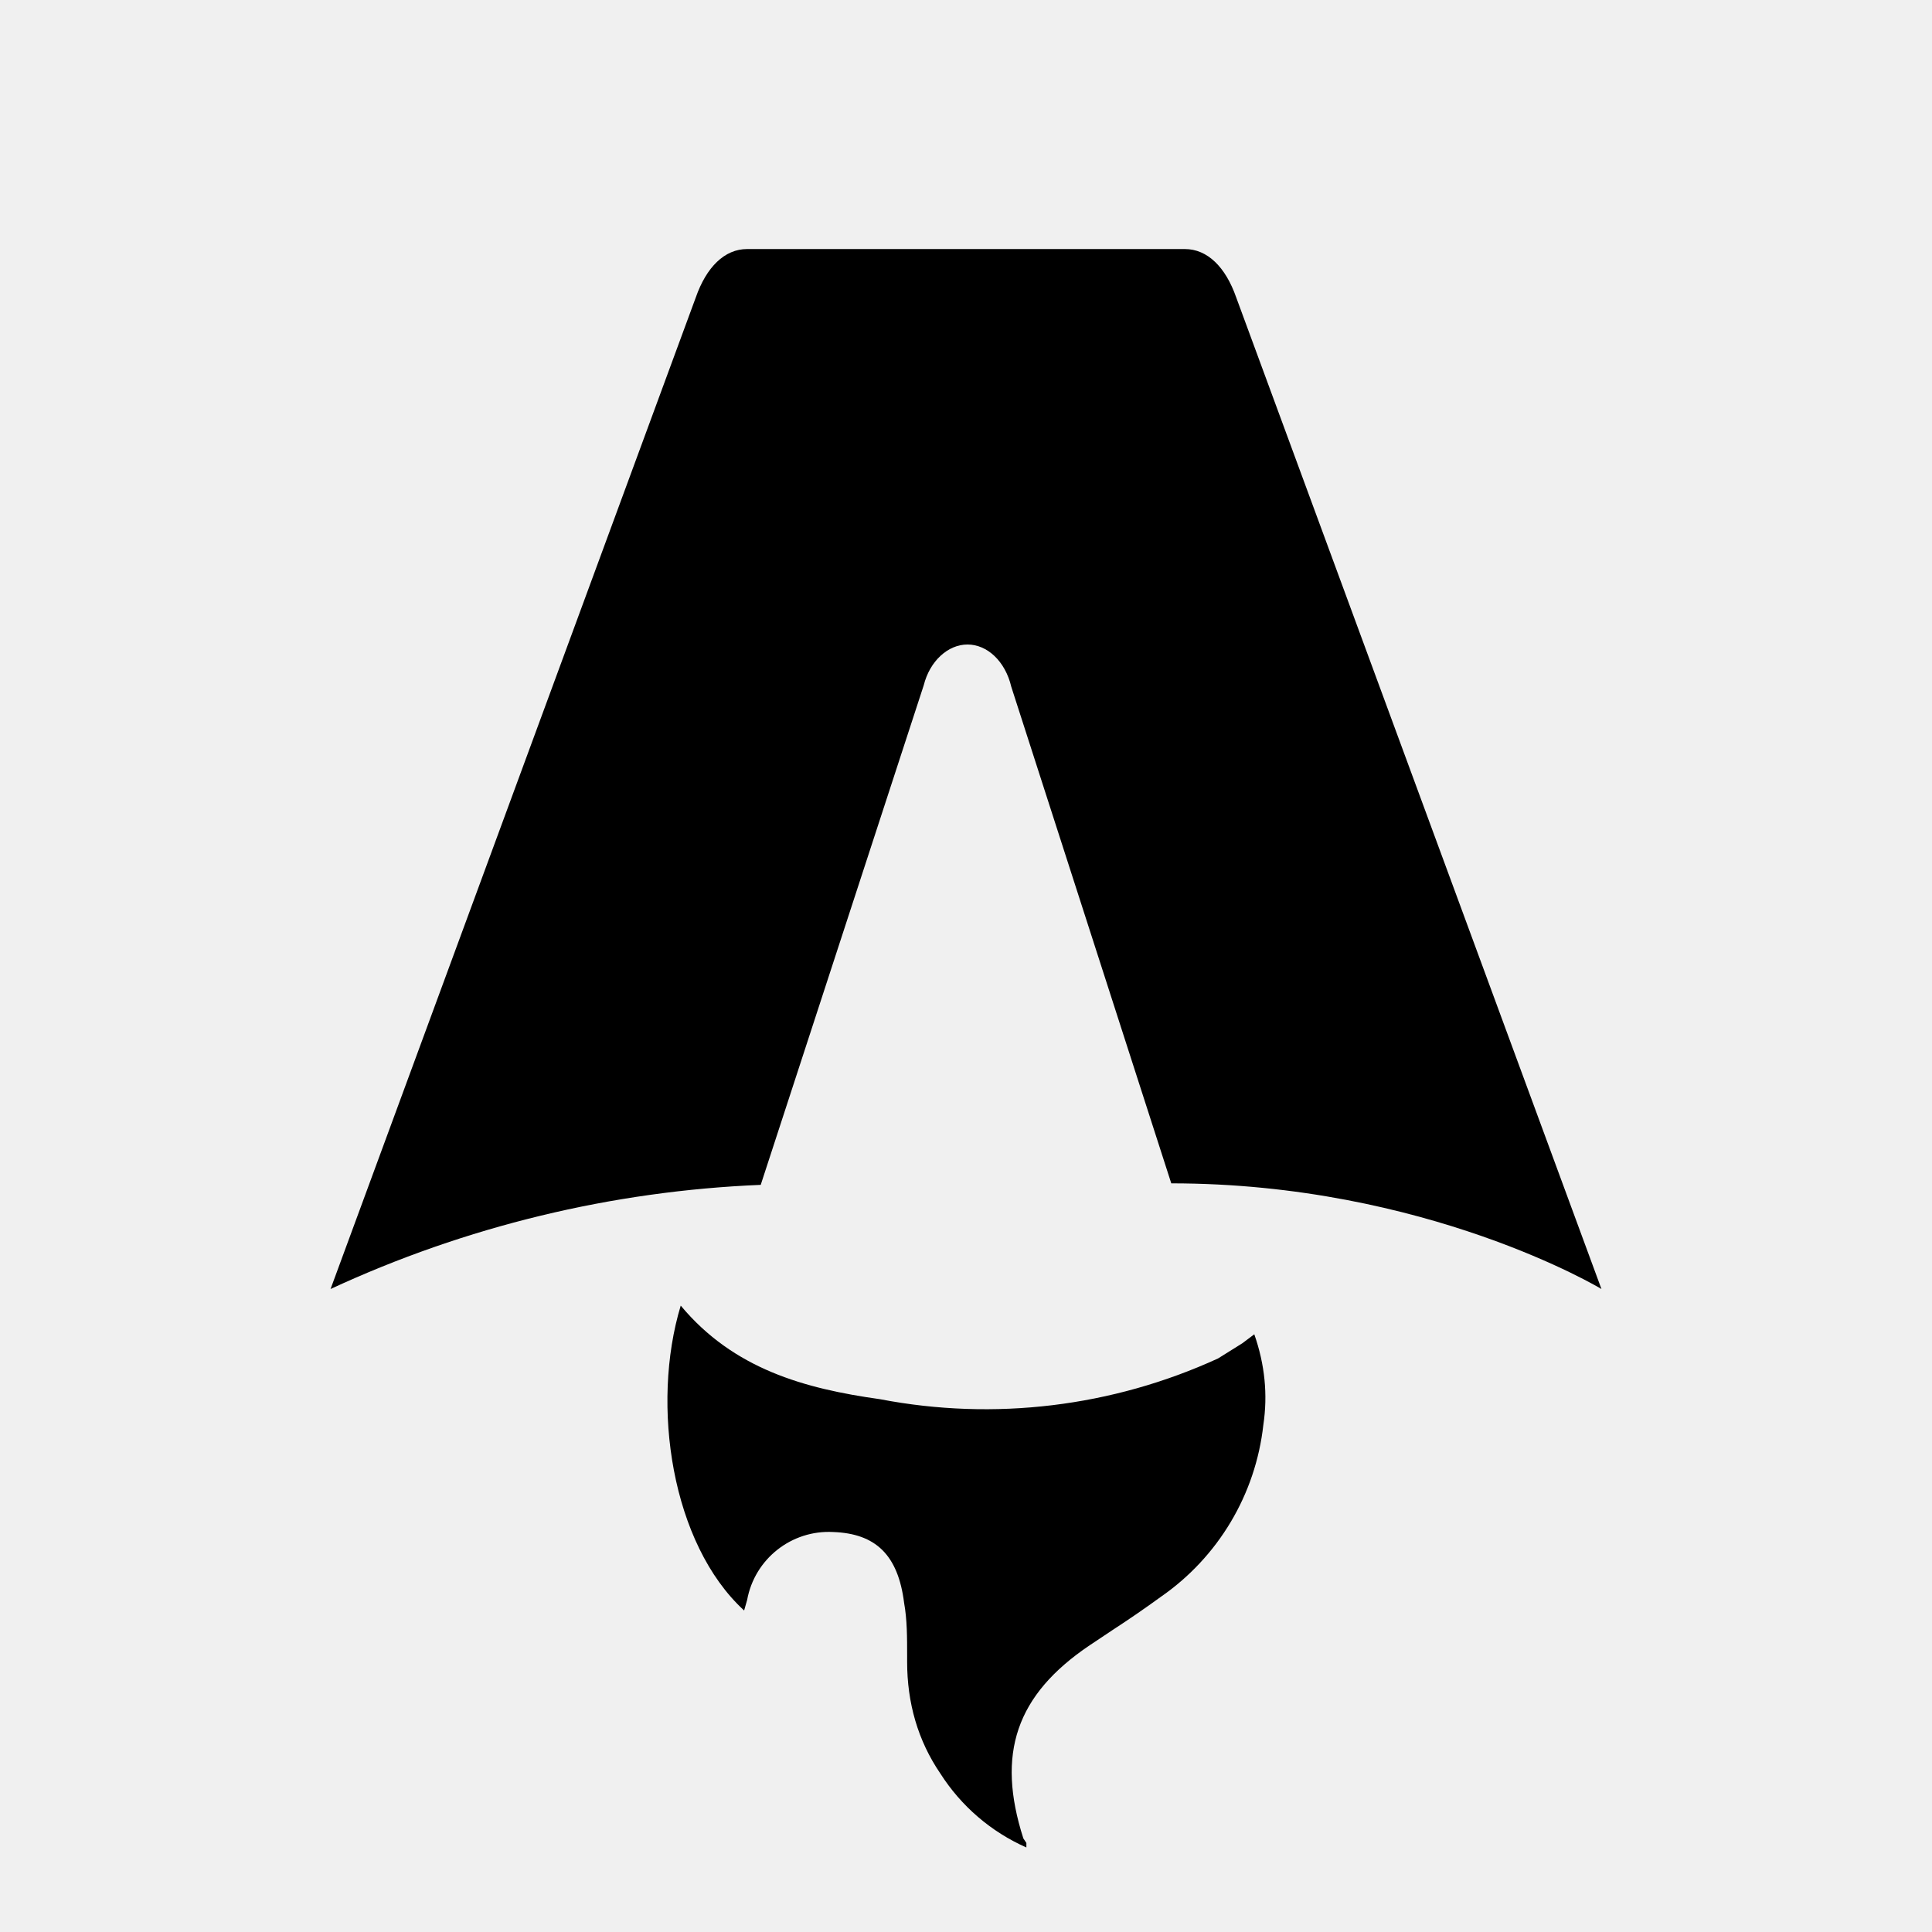
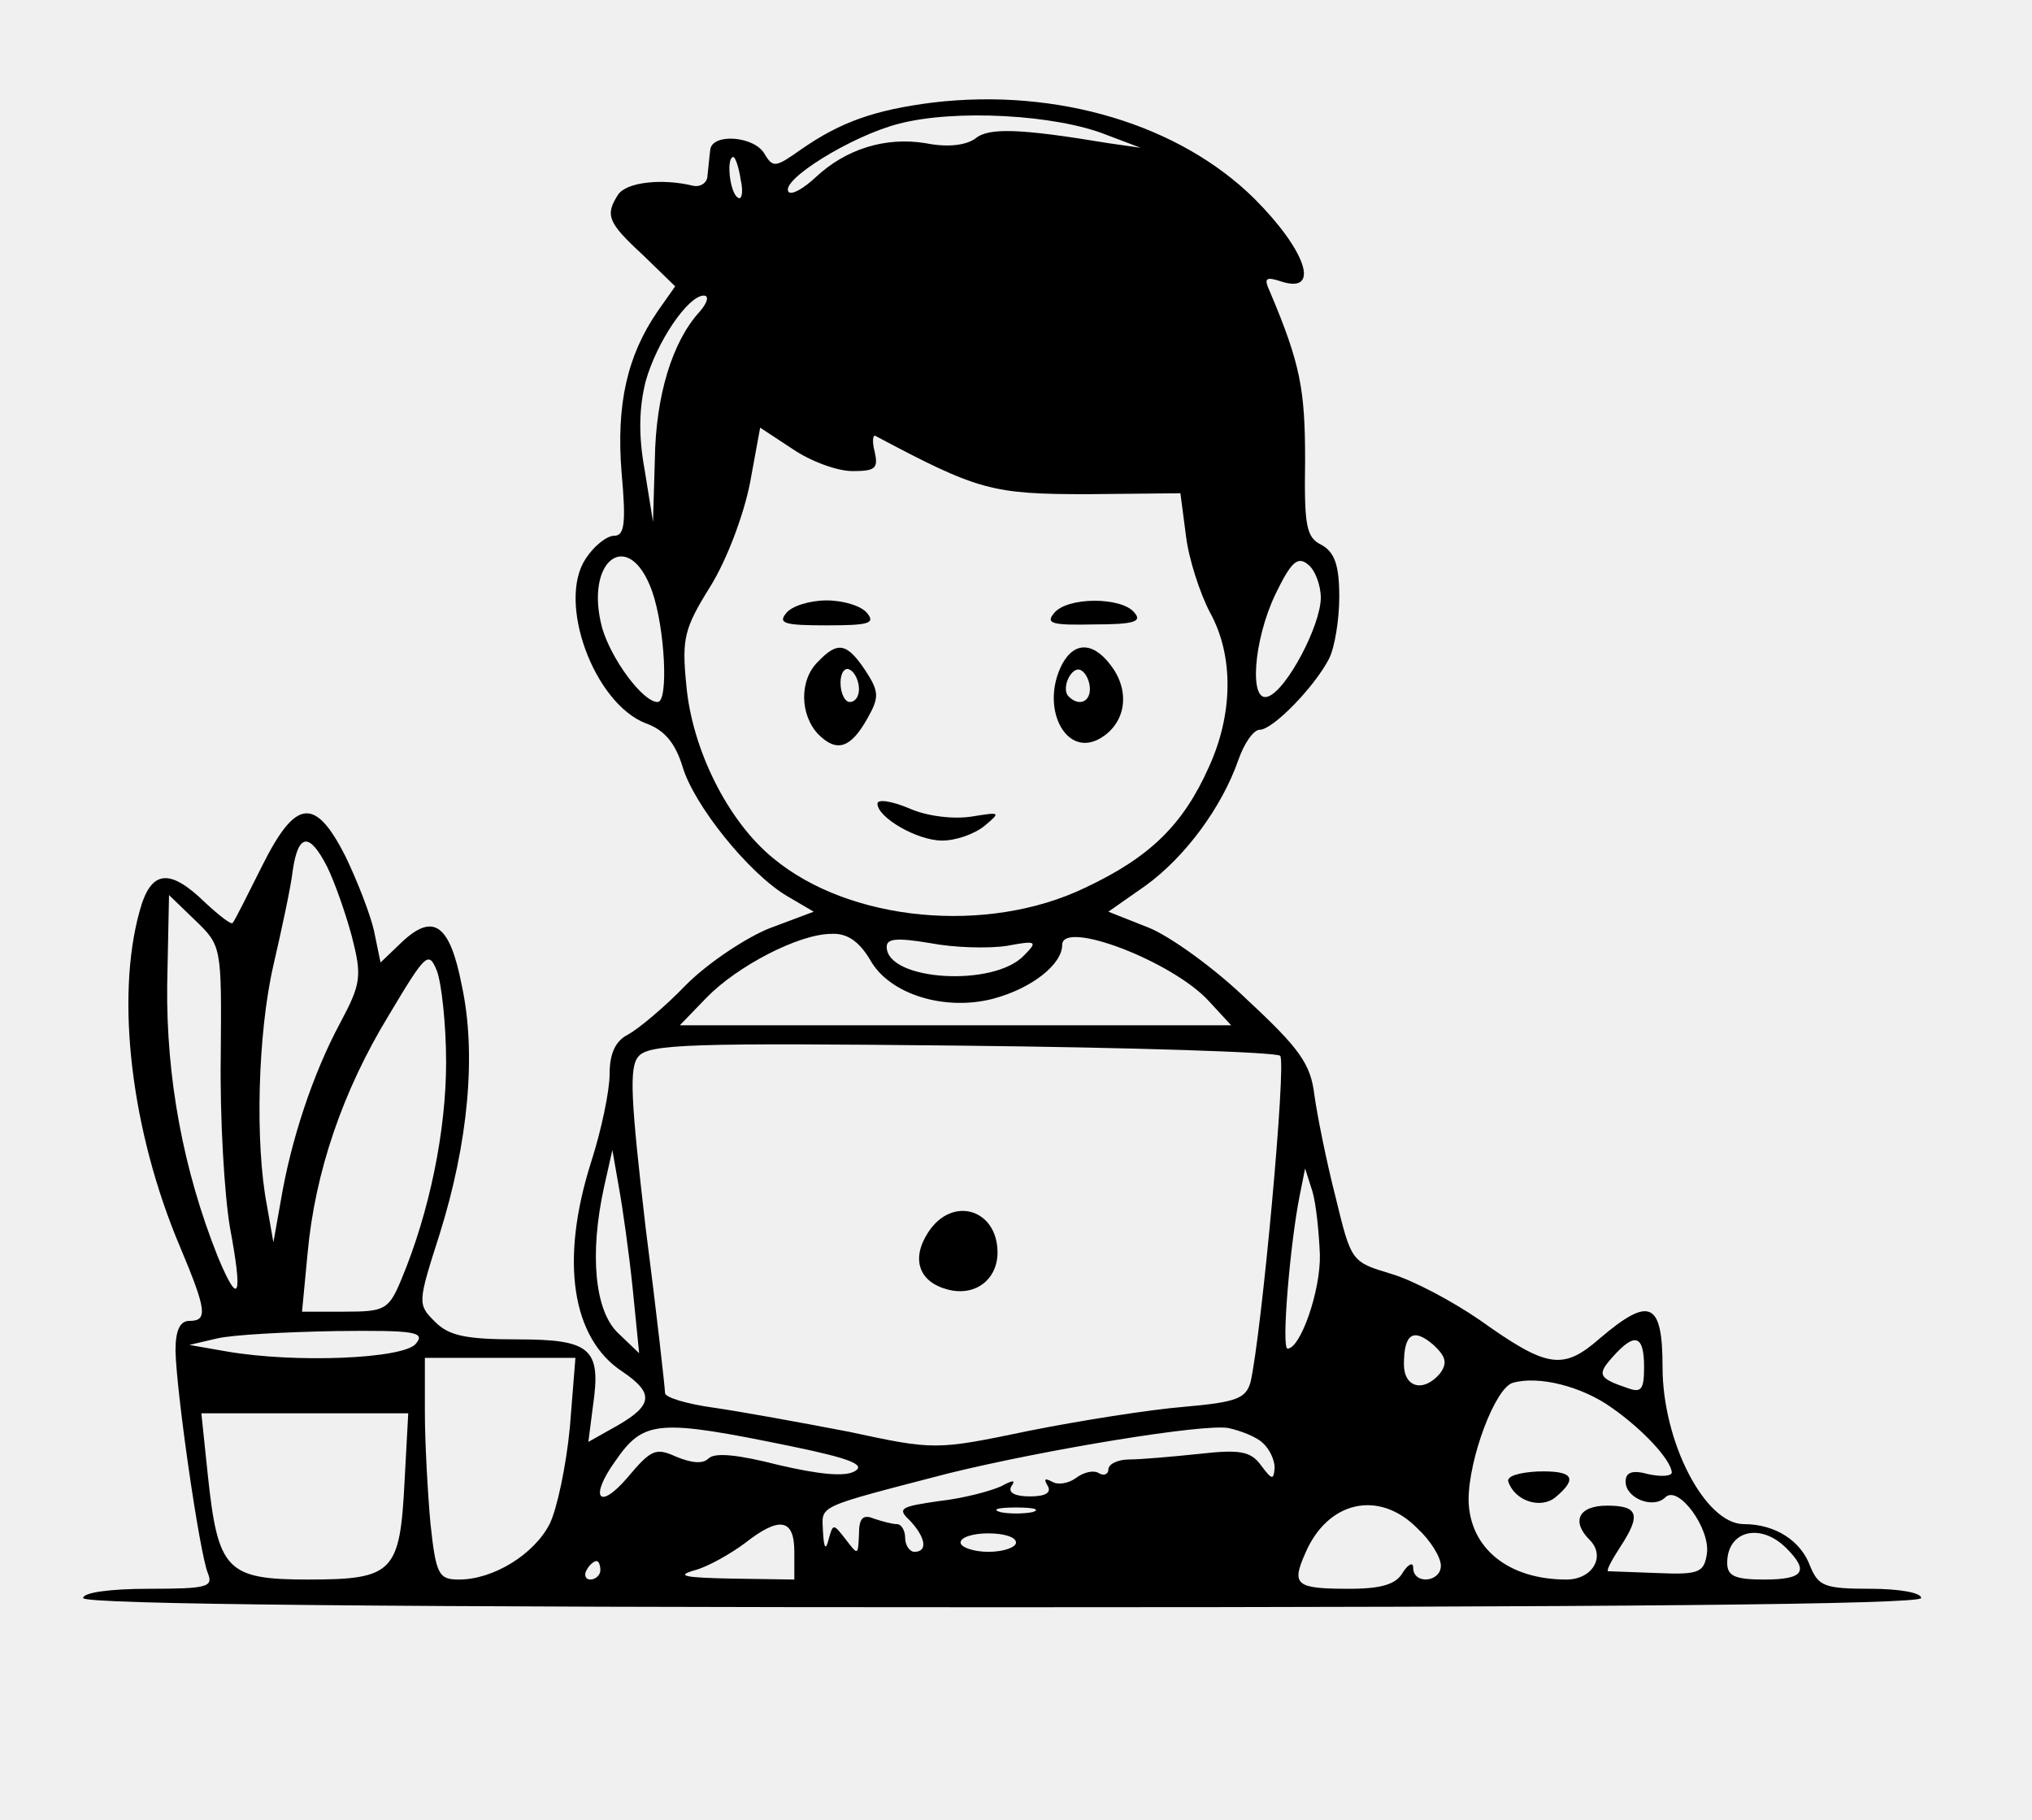
- <svg xmlns="http://www.w3.org/2000/svg" fill="none" viewBox="0 0 128 128">
-   <path d="M50.4 78.5a75.1 75.1 0 0 0-28.5 6.9l24.2-65.7c.7-2 1.9-3.2 3.4-3.2h29c1.5 0 2.7 1.2 3.4 3.2l24.2 65.7s-11.6-7-28.5-7L67 45.5c-.4-1.7-1.6-2.8-2.9-2.8-1.3 0-2.5 1.1-2.9 2.7L50.4 78.5Zm-1.1 28.2Zm-4.2-20.2c-2 6.6-.6 15.8 4.2 20.2a17.5 17.5 0 0 1 .2-.7 5.5 5.5 0 0 1 5.7-4.5c2.8.1 4.3 1.5 4.7 4.7.2 1.1.2 2.3.2 3.5v.4c0 2.7.7 5.2 2.2 7.4a13 13 0 0 0 5.7 4.9v-.3l-.2-.3c-1.8-5.6-.5-9.5 4.4-12.8l1.5-1a73 73 0 0 0 3.2-2.2 16 16 0 0 0 6.8-11.4c.3-2 .1-4-.6-6l-.8.6-1.6 1a37 37 0 0 1-22.4 2.7c-5-.7-9.7-2-13.2-6.2Z" />
-   <style>
-         path { fill: #000; }
-         @media (prefers-color-scheme: dark) {
-             path { fill: #FFF; }
-         }
-     </style>
+ <svg xmlns="http://www.w3.org/2000/svg" version="1.0" width="220pt" height="197pt" viewBox="0 0 220 197" preserveAspectRatio="xMidYMid meet">
+   <g transform="translate(0,197) scale(0.1,-0.1)" fill="#000000" stroke="none">
+     <path d="M1010 1859 c-63 -8 -100 -21 -143 -51 -27 -19 -30 -20 -39 -5 -11 20 -57 23 -59 5 -1 -7 -2 -20 -3 -28 0 -8 -8 -13 -16 -11 -33 8 -72 4 -81 -10 -14 -22 -11 -30 27 -65 l35 -34 -19 -27 c-33 -48 -45 -101 -39 -175 5 -55 3 -68 -8 -68 -8 0 -22 -11 -31 -25 -31 -47 9 -156 65 -178 20 -7 32 -21 40 -47 12 -41 71 -115 113 -140 l29 -17 -48 -18 c-25 -10 -66 -37 -90 -61 -23 -24 -52 -48 -63 -54 -14 -7 -20 -21 -20 -43 0 -18 -9 -61 -20 -95 -34 -107 -21 -191 34 -227 34 -23 33 -36 -5 -58 l-32 -18 5 39 c9 62 -2 72 -82 72 -56 0 -74 4 -89 19 -19 19 -19 20 5 95 31 99 40 195 24 269 -13 67 -31 79 -65 47 l-23 -22 -7 34 c-4 18 -18 54 -31 81 -33 65 -54 62 -90 -10 -16 -32 -30 -60 -32 -62 -1 -3 -15 8 -30 22 -39 38 -59 35 -71 -10 -26 -94 -9 -238 44 -363 29 -69 30 -80 10 -80 -10 0 -15 -10 -15 -32 1 -46 26 -219 35 -241 6 -15 0 -17 -64 -17 -41 0 -71 -4 -71 -10 0 -7 338 -10 995 -10 657 0 995 3 995 10 0 6 -25 10 -55 10 -50 0 -56 3 -65 24 -10 28 -38 46 -72 46 -42 0 -88 89 -88 170 0 71 -14 77 -68 31 -40 -35 -57 -32 -130 20 -29 20 -72 43 -96 50 -43 13 -43 13 -60 83 -10 39 -20 89 -23 111 -4 33 -16 50 -72 102 -36 35 -85 70 -108 79 l-43 17 40 28 c43 31 83 85 101 137 6 17 16 32 23 32 14 0 59 46 75 77 6 12 11 42 11 67 0 34 -5 48 -19 56 -17 8 -19 21 -18 92 0 76 -5 104 -38 182 -7 15 -5 17 13 11 42 -13 26 34 -30 90 -81 80 -213 120 -348 104z m188 -35 l37 -14 -35 5 c-96 16 -130 17 -144 5 -10 -7 -29 -10 -54 -5 -43 7 -86 -6 -119 -37 -13 -12 -25 -19 -29 -16 -11 12 68 61 119 74 61 16 170 10 225 -12z m-396 -49 c3 -13 1 -22 -3 -19 -9 5 -13 44 -5 44 2 0 6 -11 8 -25z m-45 -143 c-29 -32 -47 -90 -48 -159 l-2 -68 -9 56 c-7 38 -6 68 1 96 12 43 46 93 63 93 6 0 4 -8 -5 -18z m166 -172 c25 0 28 3 24 21 -3 11 -2 19 1 17 111 -59 126 -63 229 -63 l101 1 6 -46 c3 -25 15 -62 26 -83 26 -47 25 -110 -1 -167 -28 -63 -64 -98 -134 -131 -106 -51 -255 -37 -338 32 -49 40 -88 118 -94 188 -5 50 -2 61 26 106 18 29 36 77 43 112 l11 60 35 -23 c19 -13 48 -24 65 -24z m-217 -130 c14 -40 18 -120 6 -120 -16 0 -50 46 -60 80 -20 74 29 110 54 40z m724 -7 c0 -30 -37 -100 -57 -107 -21 -8 -16 61 8 111 17 35 24 41 35 32 8 -6 14 -23 14 -36z m-1076 -291 c8 -16 20 -50 27 -76 11 -43 10 -51 -13 -94 -29 -54 -53 -126 -64 -192 l-8 -45 -7 40 c-13 67 -10 186 7 260 9 39 19 85 21 103 6 40 18 41 37 4z m-115 -206 c-1 -67 4 -150 10 -185 14 -75 10 -87 -13 -32 -38 95 -56 195 -55 294 l2 98 28 -27 c29 -28 29 -28 28 -148z m703 105 c21 -38 82 -56 134 -42 41 11 74 37 74 58 0 28 120 -18 159 -61 l24 -26 -298 0 -299 0 29 30 c33 34 100 69 135 69 17 1 30 -8 42 -28z m148 15 c32 6 34 5 19 -10 -32 -35 -149 -28 -149 9 0 9 11 10 47 4 26 -5 63 -6 83 -3z m-607 -126 c0 -74 -18 -162 -48 -234 -14 -34 -18 -36 -62 -36 l-46 0 6 63 c8 88 38 176 88 258 40 67 43 70 52 48 5 -13 10 -58 10 -99z m903 7 c7 -7 -20 -300 -32 -353 -5 -18 -15 -22 -72 -27 -37 -3 -113 -15 -168 -26 -101 -21 -102 -21 -195 -1 -52 10 -118 22 -146 26 -29 4 -53 11 -53 16 0 5 -9 86 -21 179 -16 138 -18 173 -8 185 11 14 58 15 350 12 186 -2 341 -7 345 -11z m-701 -252 l7 -70 -23 22 c-25 24 -31 85 -15 158 l9 40 7 -40 c4 -22 11 -71 15 -110z m744 37 c1 -39 -21 -102 -35 -102 -7 0 3 115 13 165 l6 30 8 -25 c4 -14 7 -44 8 -68z m-979 -97 c-14 -16 -130 -21 -205 -8 l-40 7 30 7 c17 4 74 7 129 8 86 1 97 -1 86 -14z m1109 -32 c-18 -21 -39 -15 -39 10 0 33 10 40 32 21 14 -13 15 -20 7 -31z m221 7 c0 -24 -3 -28 -17 -23 -33 11 -34 15 -17 34 24 27 34 24 34 -11z m-1163 -65 c-4 -42 -14 -89 -22 -105 -17 -33 -61 -60 -98 -60 -22 0 -25 5 -31 61 -3 34 -6 88 -6 120 l0 59 81 0 82 0 -6 -75z m1128 21 c33 -23 64 -56 65 -70 0 -4 -11 -5 -25 -2 -18 5 -25 2 -25 -8 0 -18 30 -30 43 -17 14 14 49 -34 45 -61 -3 -20 -8 -23 -53 -21 -27 1 -52 2 -54 2 -2 1 4 12 13 26 23 35 20 45 -14 45 -31 0 -39 -17 -19 -37 18 -18 3 -43 -25 -43 -63 0 -105 34 -106 86 0 45 29 122 48 127 28 8 75 -4 107 -27z m-1307 -80 c-5 -98 -12 -106 -104 -106 -89 0 -98 10 -109 113 l-7 67 112 0 112 0 -4 -74z m420 38 c63 -13 80 -20 67 -27 -11 -6 -39 -3 -82 7 -43 11 -69 14 -76 7 -6 -6 -18 -5 -35 2 -22 10 -27 8 -53 -23 -31 -36 -41 -21 -13 18 31 45 46 46 192 16z m509 4 c7 -6 13 -18 13 -27 -1 -14 -3 -13 -15 3 -11 15 -23 17 -67 12 -29 -3 -63 -6 -75 -6 -13 0 -23 -5 -23 -11 0 -5 -5 -7 -10 -4 -6 4 -17 1 -25 -5 -8 -6 -20 -8 -26 -4 -8 4 -9 3 -5 -4 5 -8 -2 -12 -19 -12 -16 0 -24 4 -20 11 5 7 2 7 -11 0 -11 -5 -40 -13 -67 -16 -42 -6 -46 -8 -32 -21 17 -18 20 -34 5 -34 -5 0 -10 7 -10 15 0 8 -4 15 -9 15 -5 0 -16 3 -25 6 -12 5 -16 0 -16 -17 -1 -23 -1 -23 -14 -6 -14 18 -14 18 -19 0 -3 -12 -5 -9 -6 9 -1 29 -10 25 136 63 106 26 277 54 303 49 14 -3 31 -10 37 -16z m-249 -75 c-10 -2 -26 -2 -35 0 -10 3 -2 5 17 5 19 0 27 -2 18 -5z m417 -18 c14 -13 25 -31 25 -40 0 -18 -30 -21 -30 -2 0 6 -5 4 -11 -5 -7 -13 -23 -18 -58 -18 -58 0 -63 4 -48 38 24 57 80 70 122 27z m-675 -25 l0 -30 -67 1 c-52 1 -62 3 -41 9 15 4 39 18 54 29 38 30 54 27 54 -9z m240 10 c0 -5 -13 -10 -30 -10 -16 0 -30 5 -30 10 0 6 14 10 30 10 17 0 30 -4 30 -10z m834 -6 c25 -25 19 -34 -24 -34 -32 0 -40 4 -40 18 0 35 36 44 64 16z m-1284 -24 c0 -5 -5 -10 -11 -10 -5 0 -7 5 -4 10 3 6 8 10 11 10 2 0 4 -4 4 -10z" />
+     <path d="M851 1306 c-9 -11 -1 -13 44 -13 45 0 53 2 44 13 -6 8 -26 14 -44 14 -18 0 -38 -6 -44 -14z" />
+     <path d="M1141 1306 c-9 -11 -2 -13 43 -12 44 0 53 3 44 13 -14 17 -73 17 -87 -1z" />
+     <path d="M886 1254 c-21 -20 -20 -58 0 -79 20 -20 35 -15 53 17 13 23 13 29 -2 52 -20 30 -30 32 -51 10z m44 -30 c0 -8 -4 -14 -10 -14 -5 0 -10 9 -10 21 0 11 5 17 10 14 6 -3 10 -13 10 -21z" />
+     <path d="M1150 1251 c-24 -46 3 -101 40 -81 27 15 34 47 16 75 -20 30 -42 32 -56 6z m30 -27 c0 -14 -12 -19 -23 -8 -9 9 4 35 14 28 5 -3 9 -12 9 -20z" />
+     <path d="M950 1100 c0 -15 43 -40 70 -40 15 0 35 7 46 16 18 15 17 15 -14 10 -19 -3 -48 0 -68 9 -19 8 -34 10 -34 5z" />
+     <path d="M1005 636 c-19 -29 -10 -54 21 -62 30 -8 54 11 54 40 0 47 -49 62 -75 22z" />
+     <path d="M1633 366 c7 -21 35 -30 51 -17 25 21 19 29 -19 28 -20 -1 -34 -5 -32 -11z" />
+   </g>
</svg>
